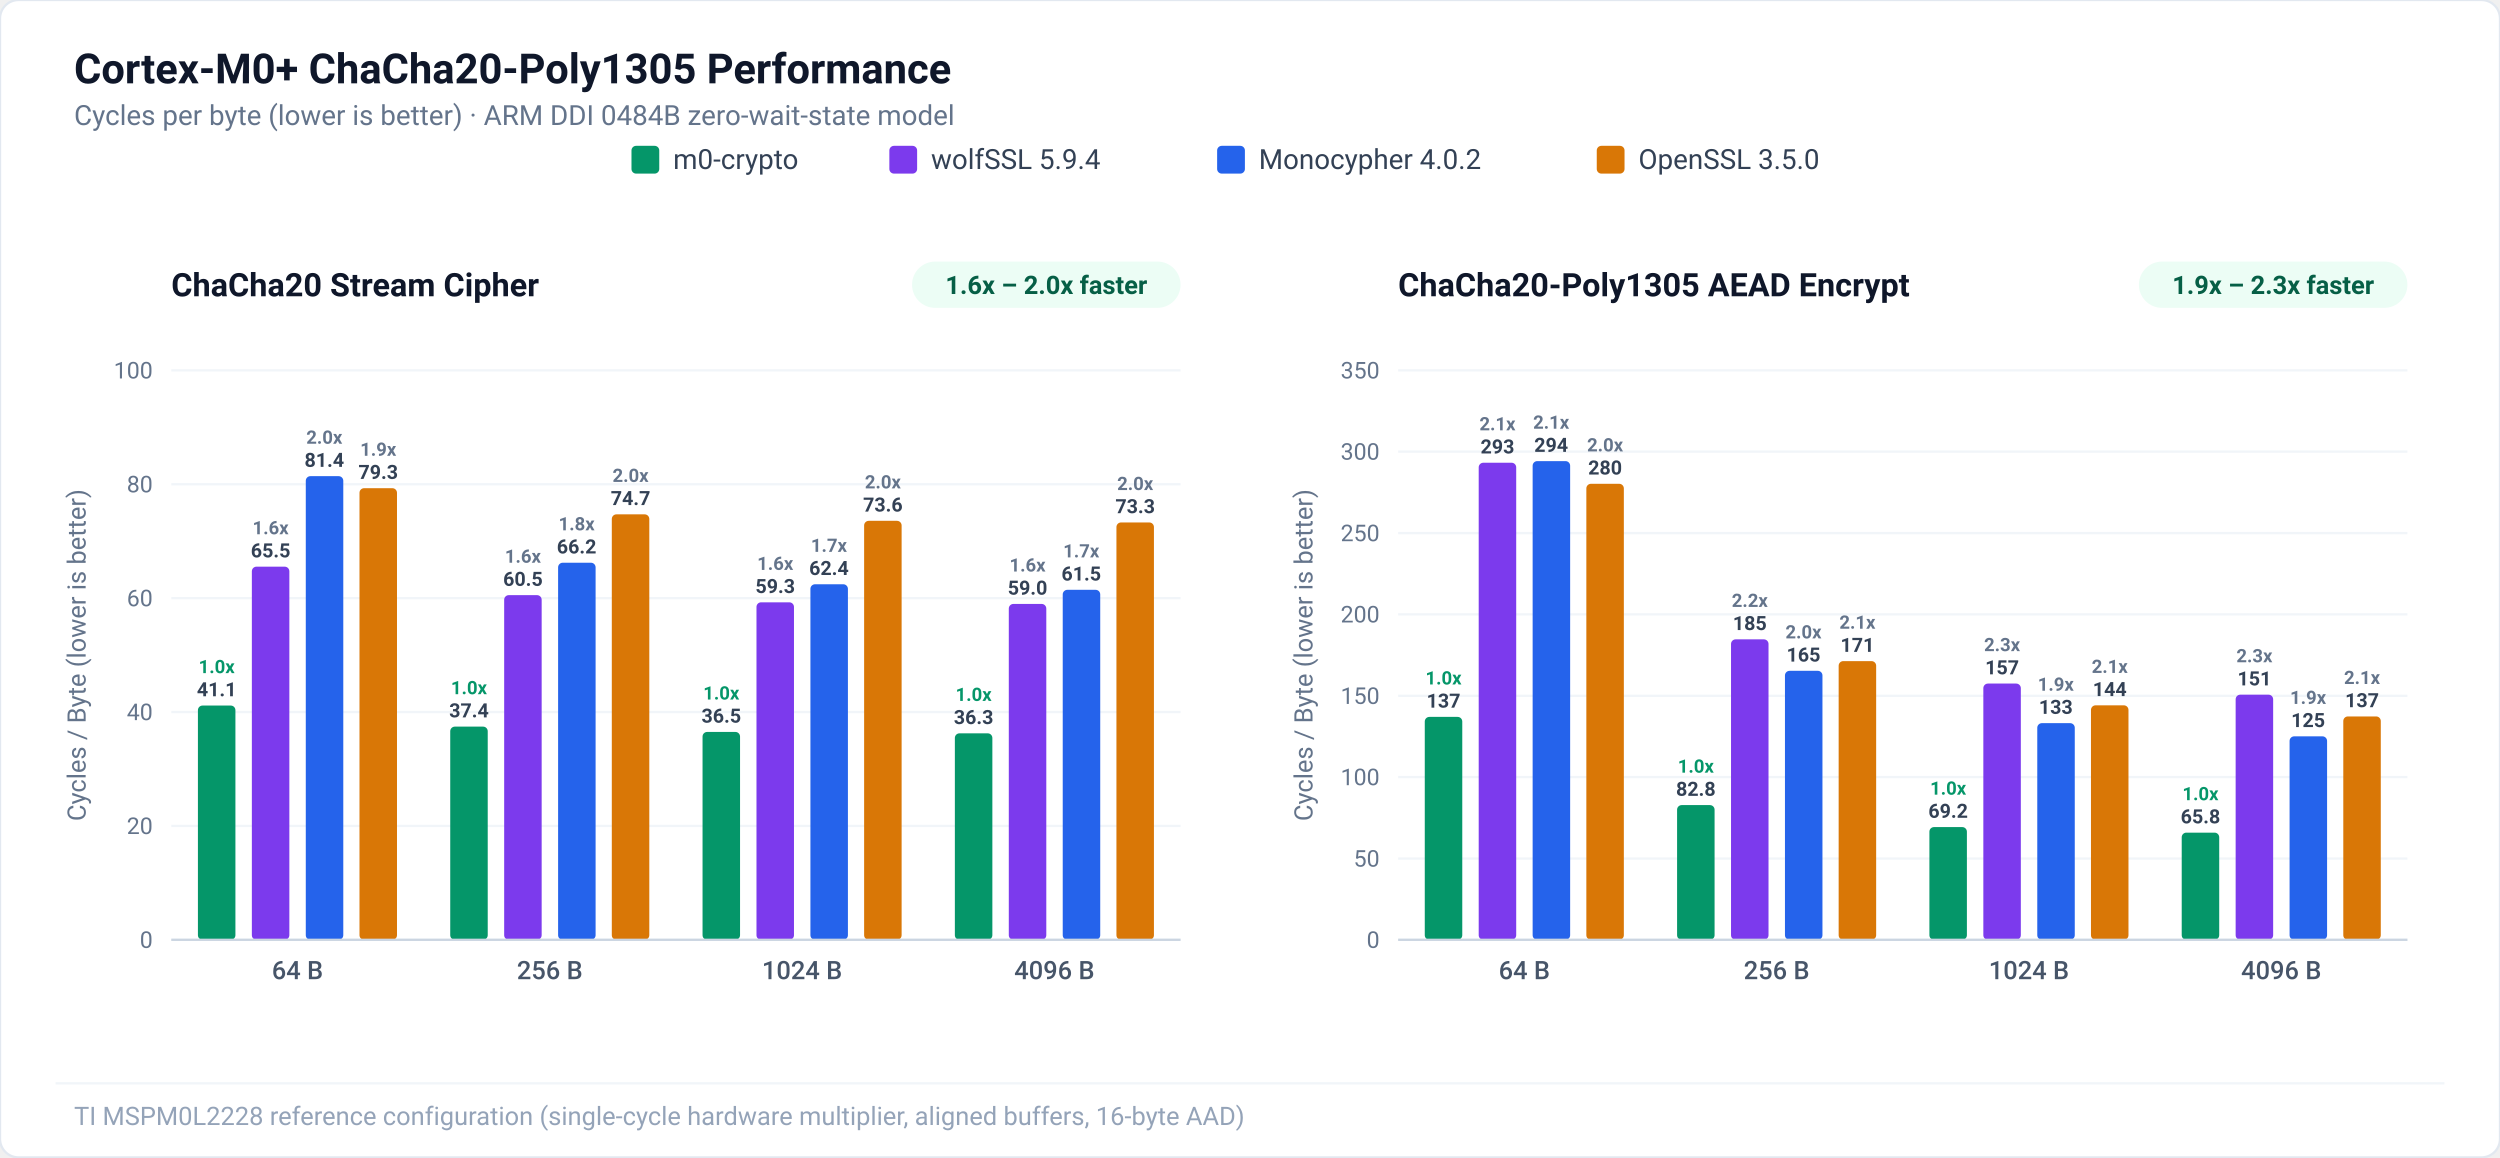
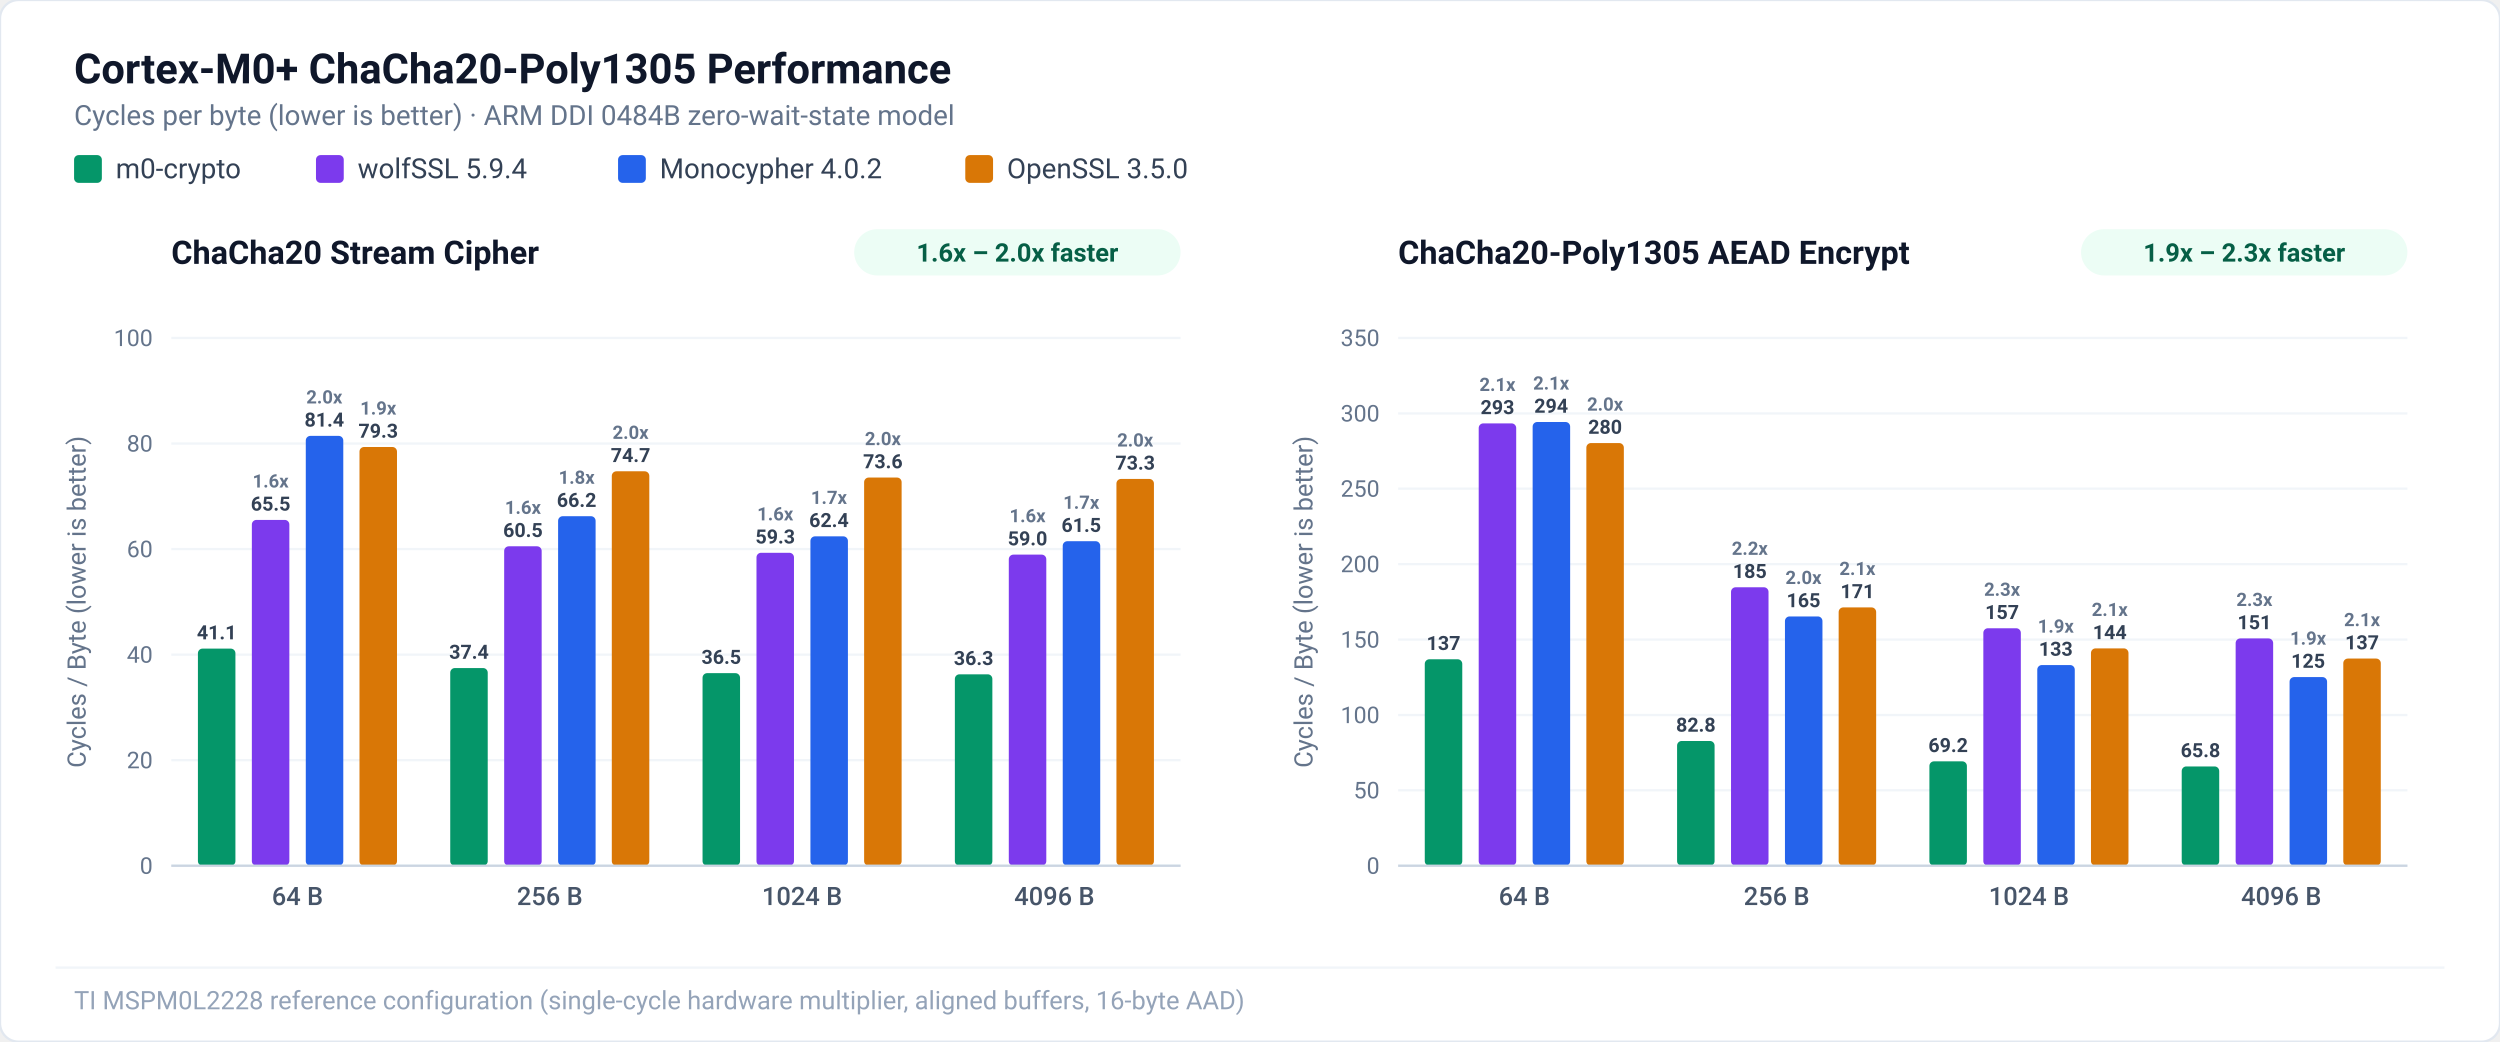
- <svg xmlns="http://www.w3.org/2000/svg" viewBox="0 0 1080 500" width="1080" height="500">
+ <svg xmlns="http://www.w3.org/2000/svg" viewBox="0 0 1080 450" width="1080" height="450">
  <style>
    text { font-family: -apple-system, BlinkMacSystemFont, "Segoe UI", Roboto, Helvetica, Arial, sans-serif; }
  </style>
  <rect width="100%" height="100%" fill="#ffffff" rx="8" stroke="#e2e8f0" stroke-width="1" />
  <text x="32" y="36" font-size="18" font-weight="700" fill="#0f172a">Cortex-M0+ ChaCha20-Poly1305 Performance</text>
  <text x="32" y="54" font-size="12" fill="#64748b">Cycles per byte (lower is better) · ARM DDI 0484B zero-wait-state model</text>
  <g>
-     <rect x="272.8" y="63.0" width="12" height="12" rx="2" fill="#059669" />
-     <text x="290.8" y="73.0" font-size="12" fill="#334155">m0-crypto</text>
-     <rect x="384.2" y="63.0" width="12" height="12" rx="2" fill="#7c3aed" />
-     <text x="402.2" y="73.0" font-size="12" fill="#334155">wolfSSL 5.9.4</text>
-     <rect x="525.8" y="63.0" width="12" height="12" rx="2" fill="#2563eb" />
-     <text x="543.8" y="73.0" font-size="12" fill="#334155">Monocypher 4.0.2</text>
-     <rect x="689.8" y="63.0" width="12" height="12" rx="2" fill="#d97706" />
-     <text x="707.8" y="73.0" font-size="12" fill="#334155">OpenSSL 3.5.0</text>
+     <rect x="32.0" y="67" width="12" height="12" rx="2" fill="#059669" />
+     <text x="50.0" y="77" font-size="12" fill="#334155">m0-crypto</text>
+     <rect x="136.5" y="67" width="12" height="12" rx="2" fill="#7c3aed" />
+     <text x="154.5" y="77" font-size="12" fill="#334155">wolfSSL 5.9.4</text>
+     <rect x="267.0" y="67" width="12" height="12" rx="2" fill="#2563eb" />
+     <text x="285.0" y="77" font-size="12" fill="#334155">Monocypher 4.0.2</text>
+     <rect x="417.0" y="67" width="12" height="12" rx="2" fill="#d97706" />
+     <text x="435.0" y="77" font-size="12" fill="#334155">OpenSSL 3.5.0</text>
  </g>
  <g>
-     <text x="74.0" y="128.0" font-size="14" font-weight="600" fill="#0f172a">ChaCha20 Stream Cipher</text>
-     <rect x="394.0" y="113.0" width="116" height="20" rx="10" fill="#ecfdf5" />
-     <text x="452.0" y="127.0" text-anchor="middle" font-size="11" font-weight="600" fill="#065f46">1.6x – 2.0x faster</text>
-     <line x1="74.0" y1="406.0" x2="510.0" y2="406.0" stroke="#f1f5f9" stroke-width="1" />
-     <text x="66.0" y="409.5" text-anchor="end" font-size="10" font-family="monospace" fill="#64748b">0</text>
-     <line x1="74.0" y1="356.8" x2="510.0" y2="356.8" stroke="#f1f5f9" stroke-width="1" />
-     <text x="66.0" y="360.3" text-anchor="end" font-size="10" font-family="monospace" fill="#64748b">20</text>
-     <line x1="74.0" y1="307.6" x2="510.0" y2="307.6" stroke="#f1f5f9" stroke-width="1" />
-     <text x="66.0" y="311.1" text-anchor="end" font-size="10" font-family="monospace" fill="#64748b">40</text>
-     <line x1="74.0" y1="258.4" x2="510.0" y2="258.4" stroke="#f1f5f9" stroke-width="1" />
-     <text x="66.0" y="261.9" text-anchor="end" font-size="10" font-family="monospace" fill="#64748b">60</text>
-     <line x1="74.0" y1="209.2" x2="510.0" y2="209.2" stroke="#f1f5f9" stroke-width="1" />
-     <text x="66.0" y="212.7" text-anchor="end" font-size="10" font-family="monospace" fill="#64748b">80</text>
-     <line x1="74.0" y1="160.0" x2="510.0" y2="160.0" stroke="#f1f5f9" stroke-width="1" />
-     <text x="66.0" y="163.5" text-anchor="end" font-size="10" font-family="monospace" fill="#64748b">100</text>
-     <text transform="rotate(-90)" x="-283.0" y="37.0" text-anchor="middle" font-size="11" fill="#64748b">Cycles / Byte (lower is better)</text>
-     <rect x="85.5" y="304.8" width="16.2" height="101.2" fill="#059669" rx="2" />
-     <text x="93.6" y="300.8" text-anchor="middle" font-size="8.5" font-family="monospace" font-weight="600" fill="#334155">41.1</text>
-     <text x="93.6" y="290.8" text-anchor="middle" font-size="8" font-family="monospace" font-weight="700" fill="#059669">1.0x</text>
-     <rect x="108.8" y="244.8" width="16.2" height="161.2" fill="#7c3aed" rx="2" />
-     <text x="116.9" y="240.8" text-anchor="middle" font-size="8.5" font-family="monospace" font-weight="600" fill="#334155">65.5</text>
-     <text x="116.9" y="230.8" text-anchor="middle" font-size="8" font-family="monospace" font-weight="700" fill="#64748b">1.6x</text>
-     <rect x="132.1" y="205.7" width="16.2" height="200.3" fill="#2563eb" rx="2" />
-     <text x="140.1" y="201.7" text-anchor="middle" font-size="8.5" font-family="monospace" font-weight="600" fill="#334155">81.4</text>
-     <text x="140.1" y="191.7" text-anchor="middle" font-size="8" font-family="monospace" font-weight="700" fill="#64748b">2.0x</text>
-     <rect x="155.3" y="210.9" width="16.2" height="195.1" fill="#d97706" rx="2" />
-     <text x="163.4" y="206.9" text-anchor="middle" font-size="8.5" font-family="monospace" font-weight="600" fill="#334155">79.3</text>
-     <text x="163.4" y="196.9" text-anchor="middle" font-size="8" font-family="monospace" font-weight="700" fill="#64748b">1.9x</text>
-     <text x="128.5" y="423.0" text-anchor="middle" font-size="11" font-weight="500" fill="#475569">64 B</text>
-     <rect x="194.5" y="313.9" width="16.2" height="92.1" fill="#059669" rx="2" />
-     <text x="202.6" y="309.9" text-anchor="middle" font-size="8.5" font-family="monospace" font-weight="600" fill="#334155">37.4</text>
-     <text x="202.6" y="299.9" text-anchor="middle" font-size="8" font-family="monospace" font-weight="700" fill="#059669">1.0x</text>
-     <rect x="217.8" y="257.1" width="16.2" height="148.9" fill="#7c3aed" rx="2" />
-     <text x="225.9" y="253.1" text-anchor="middle" font-size="8.5" font-family="monospace" font-weight="600" fill="#334155">60.5</text>
-     <text x="225.9" y="243.1" text-anchor="middle" font-size="8" font-family="monospace" font-weight="700" fill="#64748b">1.6x</text>
-     <rect x="241.1" y="243.1" width="16.2" height="162.9" fill="#2563eb" rx="2" />
-     <text x="249.1" y="239.1" text-anchor="middle" font-size="8.5" font-family="monospace" font-weight="600" fill="#334155">66.2</text>
-     <text x="249.1" y="229.1" text-anchor="middle" font-size="8" font-family="monospace" font-weight="700" fill="#64748b">1.8x</text>
-     <rect x="264.3" y="222.2" width="16.2" height="183.8" fill="#d97706" rx="2" />
-     <text x="272.4" y="218.2" text-anchor="middle" font-size="8.5" font-family="monospace" font-weight="600" fill="#334155">74.7</text>
-     <text x="272.4" y="208.2" text-anchor="middle" font-size="8" font-family="monospace" font-weight="700" fill="#64748b">2.0x</text>
-     <text x="237.5" y="423.0" text-anchor="middle" font-size="11" font-weight="500" fill="#475569">256 B</text>
-     <rect x="303.5" y="316.2" width="16.2" height="89.8" fill="#059669" rx="2" />
-     <text x="311.6" y="312.2" text-anchor="middle" font-size="8.5" font-family="monospace" font-weight="600" fill="#334155">36.5</text>
-     <text x="311.6" y="302.2" text-anchor="middle" font-size="8" font-family="monospace" font-weight="700" fill="#059669">1.0x</text>
-     <rect x="326.8" y="260.2" width="16.2" height="145.8" fill="#7c3aed" rx="2" />
-     <text x="334.9" y="256.2" text-anchor="middle" font-size="8.5" font-family="monospace" font-weight="600" fill="#334155">59.3</text>
-     <text x="334.9" y="246.2" text-anchor="middle" font-size="8" font-family="monospace" font-weight="700" fill="#64748b">1.6x</text>
-     <rect x="350.1" y="252.4" width="16.2" height="153.6" fill="#2563eb" rx="2" />
-     <text x="358.1" y="248.4" text-anchor="middle" font-size="8.5" font-family="monospace" font-weight="600" fill="#334155">62.4</text>
-     <text x="358.1" y="238.4" text-anchor="middle" font-size="8" font-family="monospace" font-weight="700" fill="#64748b">1.7x</text>
-     <rect x="373.3" y="225.0" width="16.2" height="181.0" fill="#d97706" rx="2" />
-     <text x="381.4" y="221.0" text-anchor="middle" font-size="8.5" font-family="monospace" font-weight="600" fill="#334155">73.6</text>
-     <text x="381.4" y="211.0" text-anchor="middle" font-size="8" font-family="monospace" font-weight="700" fill="#64748b">2.0x</text>
-     <text x="346.5" y="423.0" text-anchor="middle" font-size="11" font-weight="500" fill="#475569">1024 B</text>
-     <rect x="412.5" y="316.8" width="16.2" height="89.2" fill="#059669" rx="2" />
-     <text x="420.6" y="312.8" text-anchor="middle" font-size="8.5" font-family="monospace" font-weight="600" fill="#334155">36.3</text>
-     <text x="420.6" y="302.8" text-anchor="middle" font-size="8" font-family="monospace" font-weight="700" fill="#059669">1.0x</text>
-     <rect x="435.8" y="260.9" width="16.2" height="145.1" fill="#7c3aed" rx="2" />
-     <text x="443.9" y="256.9" text-anchor="middle" font-size="8.5" font-family="monospace" font-weight="600" fill="#334155">59.0</text>
-     <text x="443.9" y="246.9" text-anchor="middle" font-size="8" font-family="monospace" font-weight="700" fill="#64748b">1.6x</text>
-     <rect x="459.1" y="254.8" width="16.2" height="151.2" fill="#2563eb" rx="2" />
-     <text x="467.1" y="250.8" text-anchor="middle" font-size="8.5" font-family="monospace" font-weight="600" fill="#334155">61.5</text>
-     <text x="467.1" y="240.8" text-anchor="middle" font-size="8" font-family="monospace" font-weight="700" fill="#64748b">1.7x</text>
-     <rect x="482.3" y="225.7" width="16.2" height="180.3" fill="#d97706" rx="2" />
-     <text x="490.4" y="221.7" text-anchor="middle" font-size="8.5" font-family="monospace" font-weight="600" fill="#334155">73.3</text>
-     <text x="490.4" y="211.7" text-anchor="middle" font-size="8" font-family="monospace" font-weight="700" fill="#64748b">2.0x</text>
-     <text x="455.5" y="423.0" text-anchor="middle" font-size="11" font-weight="500" fill="#475569">4096 B</text>
-     <line x1="74.0" y1="406.0" x2="510.0" y2="406.0" stroke="#cbd5e1" stroke-width="1" />
+     <text x="74.0" y="114.0" font-size="14" font-weight="600" fill="#0f172a">ChaCha20 Stream Cipher</text>
+     <rect x="369.0" y="99.0" width="141.0" height="20" rx="10" fill="#ecfdf5" />
+     <text x="439.5" y="113.0" text-anchor="middle" font-size="11" font-weight="600" fill="#065f46">1.6x – 2.0x faster</text>
+     <line x1="74.0" y1="374.0" x2="510.0" y2="374.0" stroke="#f1f5f9" stroke-width="1" />
+     <text x="66.0" y="377.5" text-anchor="end" font-size="10" font-family="monospace" fill="#64748b">0</text>
+     <line x1="74.0" y1="328.4" x2="510.0" y2="328.4" stroke="#f1f5f9" stroke-width="1" />
+     <text x="66.0" y="331.9" text-anchor="end" font-size="10" font-family="monospace" fill="#64748b">20</text>
+     <line x1="74.0" y1="282.8" x2="510.0" y2="282.8" stroke="#f1f5f9" stroke-width="1" />
+     <text x="66.0" y="286.3" text-anchor="end" font-size="10" font-family="monospace" fill="#64748b">40</text>
+     <line x1="74.0" y1="237.2" x2="510.0" y2="237.2" stroke="#f1f5f9" stroke-width="1" />
+     <text x="66.0" y="240.7" text-anchor="end" font-size="10" font-family="monospace" fill="#64748b">60</text>
+     <line x1="74.0" y1="191.6" x2="510.0" y2="191.6" stroke="#f1f5f9" stroke-width="1" />
+     <text x="66.0" y="195.1" text-anchor="end" font-size="10" font-family="monospace" fill="#64748b">80</text>
+     <line x1="74.0" y1="146.0" x2="510.0" y2="146.0" stroke="#f1f5f9" stroke-width="1" />
+     <text x="66.0" y="149.5" text-anchor="end" font-size="10" font-family="monospace" fill="#64748b">100</text>
+     <text transform="rotate(-90)" x="-260.0" y="37.0" text-anchor="middle" font-size="11" fill="#64748b">Cycles / Byte (lower is better)</text>
+     <rect x="85.5" y="280.2" width="16.2" height="93.8" fill="#059669" rx="2" />
+     <text x="93.6" y="276.2" text-anchor="middle" font-size="8.5" font-family="monospace" font-weight="600" fill="#334155">41.1</text>
+     <rect x="108.8" y="224.6" width="16.2" height="149.4" fill="#7c3aed" rx="2" />
+     <text x="116.9" y="220.6" text-anchor="middle" font-size="8.5" font-family="monospace" font-weight="600" fill="#334155">65.5</text>
+     <text x="116.9" y="210.6" text-anchor="middle" font-size="8" font-family="monospace" font-weight="700" fill="#64748b">1.6x</text>
+     <rect x="132.1" y="188.3" width="16.2" height="185.7" fill="#2563eb" rx="2" />
+     <text x="140.1" y="184.3" text-anchor="middle" font-size="8.5" font-family="monospace" font-weight="600" fill="#334155">81.4</text>
+     <text x="140.1" y="174.3" text-anchor="middle" font-size="8" font-family="monospace" font-weight="700" fill="#64748b">2.0x</text>
+     <rect x="155.3" y="193.1" width="16.2" height="180.9" fill="#d97706" rx="2" />
+     <text x="163.4" y="189.1" text-anchor="middle" font-size="8.5" font-family="monospace" font-weight="600" fill="#334155">79.3</text>
+     <text x="163.4" y="179.1" text-anchor="middle" font-size="8" font-family="monospace" font-weight="700" fill="#64748b">1.9x</text>
+     <text x="128.5" y="391.0" text-anchor="middle" font-size="11" font-weight="500" fill="#475569">64 B</text>
+     <rect x="194.5" y="288.6" width="16.2" height="85.4" fill="#059669" rx="2" />
+     <text x="202.6" y="284.6" text-anchor="middle" font-size="8.5" font-family="monospace" font-weight="600" fill="#334155">37.4</text>
+     <rect x="217.8" y="236.0" width="16.2" height="138.0" fill="#7c3aed" rx="2" />
+     <text x="225.9" y="232.0" text-anchor="middle" font-size="8.5" font-family="monospace" font-weight="600" fill="#334155">60.5</text>
+     <text x="225.9" y="222.0" text-anchor="middle" font-size="8" font-family="monospace" font-weight="700" fill="#64748b">1.6x</text>
+     <rect x="241.1" y="223.0" width="16.2" height="151.0" fill="#2563eb" rx="2" />
+     <text x="249.1" y="219.0" text-anchor="middle" font-size="8.5" font-family="monospace" font-weight="600" fill="#334155">66.2</text>
+     <text x="249.1" y="209.0" text-anchor="middle" font-size="8" font-family="monospace" font-weight="700" fill="#64748b">1.8x</text>
+     <rect x="264.3" y="203.6" width="16.2" height="170.4" fill="#d97706" rx="2" />
+     <text x="272.4" y="199.6" text-anchor="middle" font-size="8.5" font-family="monospace" font-weight="600" fill="#334155">74.7</text>
+     <text x="272.4" y="189.6" text-anchor="middle" font-size="8" font-family="monospace" font-weight="700" fill="#64748b">2.0x</text>
+     <text x="237.5" y="391.0" text-anchor="middle" font-size="11" font-weight="500" fill="#475569">256 B</text>
+     <rect x="303.5" y="290.8" width="16.2" height="83.2" fill="#059669" rx="2" />
+     <text x="311.6" y="286.8" text-anchor="middle" font-size="8.5" font-family="monospace" font-weight="600" fill="#334155">36.5</text>
+     <rect x="326.8" y="238.8" width="16.2" height="135.2" fill="#7c3aed" rx="2" />
+     <text x="334.9" y="234.8" text-anchor="middle" font-size="8.5" font-family="monospace" font-weight="600" fill="#334155">59.3</text>
+     <text x="334.9" y="224.8" text-anchor="middle" font-size="8" font-family="monospace" font-weight="700" fill="#64748b">1.6x</text>
+     <rect x="350.1" y="231.7" width="16.2" height="142.3" fill="#2563eb" rx="2" />
+     <text x="358.1" y="227.7" text-anchor="middle" font-size="8.5" font-family="monospace" font-weight="600" fill="#334155">62.4</text>
+     <text x="358.1" y="217.7" text-anchor="middle" font-size="8" font-family="monospace" font-weight="700" fill="#64748b">1.7x</text>
+     <rect x="373.3" y="206.3" width="16.2" height="167.7" fill="#d97706" rx="2" />
+     <text x="381.4" y="202.3" text-anchor="middle" font-size="8.5" font-family="monospace" font-weight="600" fill="#334155">73.6</text>
+     <text x="381.4" y="192.3" text-anchor="middle" font-size="8" font-family="monospace" font-weight="700" fill="#64748b">2.0x</text>
+     <text x="346.5" y="391.0" text-anchor="middle" font-size="11" font-weight="500" fill="#475569">1024 B</text>
+     <rect x="412.5" y="291.3" width="16.2" height="82.7" fill="#059669" rx="2" />
+     <text x="420.6" y="287.3" text-anchor="middle" font-size="8.5" font-family="monospace" font-weight="600" fill="#334155">36.3</text>
+     <rect x="435.8" y="239.6" width="16.2" height="134.4" fill="#7c3aed" rx="2" />
+     <text x="443.9" y="235.6" text-anchor="middle" font-size="8.5" font-family="monospace" font-weight="600" fill="#334155">59.0</text>
+     <text x="443.9" y="225.6" text-anchor="middle" font-size="8" font-family="monospace" font-weight="700" fill="#64748b">1.6x</text>
+     <rect x="459.1" y="233.8" width="16.2" height="140.2" fill="#2563eb" rx="2" />
+     <text x="467.1" y="229.8" text-anchor="middle" font-size="8.5" font-family="monospace" font-weight="600" fill="#334155">61.5</text>
+     <text x="467.1" y="219.8" text-anchor="middle" font-size="8" font-family="monospace" font-weight="700" fill="#64748b">1.7x</text>
+     <rect x="482.3" y="206.9" width="16.2" height="167.1" fill="#d97706" rx="2" />
+     <text x="490.4" y="202.9" text-anchor="middle" font-size="8.5" font-family="monospace" font-weight="600" fill="#334155">73.3</text>
+     <text x="490.4" y="192.9" text-anchor="middle" font-size="8" font-family="monospace" font-weight="700" fill="#64748b">2.0x</text>
+     <text x="455.5" y="391.0" text-anchor="middle" font-size="11" font-weight="500" fill="#475569">4096 B</text>
+     <line x1="74.0" y1="374.0" x2="510.0" y2="374.0" stroke="#cbd5e1" stroke-width="1" />
  </g>
  <g>
-     <text x="604.0" y="128.0" font-size="14" font-weight="600" fill="#0f172a">ChaCha20-Poly1305 AEAD Encrypt</text>
-     <rect x="924.0" y="113.0" width="116" height="20" rx="10" fill="#ecfdf5" />
-     <text x="982.0" y="127.0" text-anchor="middle" font-size="11" font-weight="600" fill="#065f46">1.9x – 2.3x faster</text>
-     <line x1="604.0" y1="406.0" x2="1040.0" y2="406.0" stroke="#f1f5f9" stroke-width="1" />
-     <text x="596.0" y="409.5" text-anchor="end" font-size="10" font-family="monospace" fill="#64748b">0</text>
-     <line x1="604.0" y1="370.9" x2="1040.0" y2="370.9" stroke="#f1f5f9" stroke-width="1" />
-     <text x="596.0" y="374.4" text-anchor="end" font-size="10" font-family="monospace" fill="#64748b">50</text>
-     <line x1="604.0" y1="335.7" x2="1040.0" y2="335.7" stroke="#f1f5f9" stroke-width="1" />
-     <text x="596.0" y="339.2" text-anchor="end" font-size="10" font-family="monospace" fill="#64748b">100</text>
-     <line x1="604.0" y1="300.6" x2="1040.0" y2="300.6" stroke="#f1f5f9" stroke-width="1" />
-     <text x="596.0" y="304.1" text-anchor="end" font-size="10" font-family="monospace" fill="#64748b">150</text>
-     <line x1="604.0" y1="265.4" x2="1040.0" y2="265.4" stroke="#f1f5f9" stroke-width="1" />
-     <text x="596.0" y="268.9" text-anchor="end" font-size="10" font-family="monospace" fill="#64748b">200</text>
-     <line x1="604.0" y1="230.3" x2="1040.0" y2="230.3" stroke="#f1f5f9" stroke-width="1" />
-     <text x="596.0" y="233.8" text-anchor="end" font-size="10" font-family="monospace" fill="#64748b">250</text>
-     <line x1="604.0" y1="195.1" x2="1040.0" y2="195.1" stroke="#f1f5f9" stroke-width="1" />
-     <text x="596.0" y="198.6" text-anchor="end" font-size="10" font-family="monospace" fill="#64748b">300</text>
-     <line x1="604.0" y1="160.0" x2="1040.0" y2="160.0" stroke="#f1f5f9" stroke-width="1" />
-     <text x="596.0" y="163.5" text-anchor="end" font-size="10" font-family="monospace" fill="#64748b">350</text>
-     <text transform="rotate(-90)" x="-283.0" y="567.0" text-anchor="middle" font-size="11" fill="#64748b">Cycles / Byte (lower is better)</text>
-     <rect x="615.5" y="309.7" width="16.2" height="96.3" fill="#059669" rx="2" />
-     <text x="623.6" y="305.7" text-anchor="middle" font-size="8.5" font-family="monospace" font-weight="600" fill="#334155">137</text>
-     <text x="623.6" y="295.7" text-anchor="middle" font-size="8" font-family="monospace" font-weight="700" fill="#059669">1.0x</text>
-     <rect x="638.8" y="199.9" width="16.2" height="206.1" fill="#7c3aed" rx="2" />
-     <text x="646.9" y="195.9" text-anchor="middle" font-size="8.5" font-family="monospace" font-weight="600" fill="#334155">293</text>
-     <text x="646.9" y="185.9" text-anchor="middle" font-size="8" font-family="monospace" font-weight="700" fill="#64748b">2.1x</text>
-     <rect x="662.1" y="199.2" width="16.2" height="206.8" fill="#2563eb" rx="2" />
-     <text x="670.1" y="195.2" text-anchor="middle" font-size="8.5" font-family="monospace" font-weight="600" fill="#334155">294</text>
-     <text x="670.1" y="185.2" text-anchor="middle" font-size="8" font-family="monospace" font-weight="700" fill="#64748b">2.1x</text>
-     <rect x="685.3" y="209.0" width="16.2" height="197.0" fill="#d97706" rx="2" />
-     <text x="693.4" y="205.0" text-anchor="middle" font-size="8.5" font-family="monospace" font-weight="600" fill="#334155">280</text>
-     <text x="693.4" y="195.0" text-anchor="middle" font-size="8" font-family="monospace" font-weight="700" fill="#64748b">2.0x</text>
-     <text x="658.5" y="423.0" text-anchor="middle" font-size="11" font-weight="500" fill="#475569">64 B</text>
-     <rect x="724.5" y="347.8" width="16.2" height="58.2" fill="#059669" rx="2" />
-     <text x="732.6" y="343.8" text-anchor="middle" font-size="8.5" font-family="monospace" font-weight="600" fill="#334155">82.8</text>
-     <text x="732.6" y="333.8" text-anchor="middle" font-size="8" font-family="monospace" font-weight="700" fill="#059669">1.0x</text>
-     <rect x="747.8" y="276.2" width="16.2" height="129.8" fill="#7c3aed" rx="2" />
-     <text x="755.9" y="272.2" text-anchor="middle" font-size="8.5" font-family="monospace" font-weight="600" fill="#334155">185</text>
-     <text x="755.9" y="262.2" text-anchor="middle" font-size="8" font-family="monospace" font-weight="700" fill="#64748b">2.2x</text>
-     <rect x="771.1" y="289.8" width="16.2" height="116.2" fill="#2563eb" rx="2" />
-     <text x="779.1" y="285.8" text-anchor="middle" font-size="8.5" font-family="monospace" font-weight="600" fill="#334155">165</text>
-     <text x="779.1" y="275.8" text-anchor="middle" font-size="8" font-family="monospace" font-weight="700" fill="#64748b">2.0x</text>
-     <rect x="794.3" y="285.6" width="16.2" height="120.4" fill="#d97706" rx="2" />
-     <text x="802.4" y="281.6" text-anchor="middle" font-size="8.5" font-family="monospace" font-weight="600" fill="#334155">171</text>
-     <text x="802.4" y="271.6" text-anchor="middle" font-size="8" font-family="monospace" font-weight="700" fill="#64748b">2.1x</text>
-     <text x="767.5" y="423.0" text-anchor="middle" font-size="11" font-weight="500" fill="#475569">256 B</text>
-     <rect x="833.5" y="357.3" width="16.2" height="48.7" fill="#059669" rx="2" />
-     <text x="841.6" y="353.3" text-anchor="middle" font-size="8.5" font-family="monospace" font-weight="600" fill="#334155">69.2</text>
-     <text x="841.6" y="343.3" text-anchor="middle" font-size="8" font-family="monospace" font-weight="700" fill="#059669">1.0x</text>
-     <rect x="856.8" y="295.3" width="16.2" height="110.7" fill="#7c3aed" rx="2" />
-     <text x="864.9" y="291.3" text-anchor="middle" font-size="8.5" font-family="monospace" font-weight="600" fill="#334155">157</text>
-     <text x="864.9" y="281.3" text-anchor="middle" font-size="8" font-family="monospace" font-weight="700" fill="#64748b">2.3x</text>
-     <rect x="880.1" y="312.4" width="16.2" height="93.6" fill="#2563eb" rx="2" />
-     <text x="888.1" y="308.4" text-anchor="middle" font-size="8.5" font-family="monospace" font-weight="600" fill="#334155">133</text>
-     <text x="888.1" y="298.4" text-anchor="middle" font-size="8" font-family="monospace" font-weight="700" fill="#64748b">1.9x</text>
-     <rect x="903.3" y="304.7" width="16.2" height="101.3" fill="#d97706" rx="2" />
-     <text x="911.4" y="300.7" text-anchor="middle" font-size="8.5" font-family="monospace" font-weight="600" fill="#334155">144</text>
-     <text x="911.4" y="290.7" text-anchor="middle" font-size="8" font-family="monospace" font-weight="700" fill="#64748b">2.1x</text>
-     <text x="876.5" y="423.0" text-anchor="middle" font-size="11" font-weight="500" fill="#475569">1024 B</text>
-     <rect x="942.5" y="359.7" width="16.2" height="46.3" fill="#059669" rx="2" />
-     <text x="950.6" y="355.7" text-anchor="middle" font-size="8.5" font-family="monospace" font-weight="600" fill="#334155">65.8</text>
-     <text x="950.6" y="345.7" text-anchor="middle" font-size="8" font-family="monospace" font-weight="700" fill="#059669">1.0x</text>
-     <rect x="965.8" y="300.1" width="16.2" height="105.9" fill="#7c3aed" rx="2" />
-     <text x="973.9" y="296.1" text-anchor="middle" font-size="8.5" font-family="monospace" font-weight="600" fill="#334155">151</text>
-     <text x="973.9" y="286.1" text-anchor="middle" font-size="8" font-family="monospace" font-weight="700" fill="#64748b">2.3x</text>
-     <rect x="989.1" y="318.1" width="16.2" height="87.9" fill="#2563eb" rx="2" />
-     <text x="997.1" y="314.1" text-anchor="middle" font-size="8.5" font-family="monospace" font-weight="600" fill="#334155">125</text>
-     <text x="997.1" y="304.1" text-anchor="middle" font-size="8" font-family="monospace" font-weight="700" fill="#64748b">1.9x</text>
-     <rect x="1012.3" y="309.5" width="16.2" height="96.5" fill="#d97706" rx="2" />
-     <text x="1020.4" y="305.5" text-anchor="middle" font-size="8.5" font-family="monospace" font-weight="600" fill="#334155">137</text>
-     <text x="1020.4" y="295.5" text-anchor="middle" font-size="8" font-family="monospace" font-weight="700" fill="#64748b">2.1x</text>
-     <text x="985.5" y="423.0" text-anchor="middle" font-size="11" font-weight="500" fill="#475569">4096 B</text>
-     <line x1="604.0" y1="406.0" x2="1040.0" y2="406.0" stroke="#cbd5e1" stroke-width="1" />
+     <text x="604.0" y="114.0" font-size="14" font-weight="600" fill="#0f172a">ChaCha20-Poly1305 AEAD Encrypt</text>
+     <rect x="899.0" y="99.0" width="141.0" height="20" rx="10" fill="#ecfdf5" />
+     <text x="969.5" y="113.0" text-anchor="middle" font-size="11" font-weight="600" fill="#065f46">1.9x – 2.3x faster</text>
+     <line x1="604.0" y1="374.0" x2="1040.0" y2="374.0" stroke="#f1f5f9" stroke-width="1" />
+     <text x="596.0" y="377.5" text-anchor="end" font-size="10" font-family="monospace" fill="#64748b">0</text>
+     <line x1="604.0" y1="341.4" x2="1040.0" y2="341.4" stroke="#f1f5f9" stroke-width="1" />
+     <text x="596.0" y="344.9" text-anchor="end" font-size="10" font-family="monospace" fill="#64748b">50</text>
+     <line x1="604.0" y1="308.9" x2="1040.0" y2="308.9" stroke="#f1f5f9" stroke-width="1" />
+     <text x="596.0" y="312.4" text-anchor="end" font-size="10" font-family="monospace" fill="#64748b">100</text>
+     <line x1="604.0" y1="276.3" x2="1040.0" y2="276.3" stroke="#f1f5f9" stroke-width="1" />
+     <text x="596.0" y="279.8" text-anchor="end" font-size="10" font-family="monospace" fill="#64748b">150</text>
+     <line x1="604.0" y1="243.7" x2="1040.0" y2="243.7" stroke="#f1f5f9" stroke-width="1" />
+     <text x="596.0" y="247.2" text-anchor="end" font-size="10" font-family="monospace" fill="#64748b">200</text>
+     <line x1="604.0" y1="211.1" x2="1040.0" y2="211.1" stroke="#f1f5f9" stroke-width="1" />
+     <text x="596.0" y="214.6" text-anchor="end" font-size="10" font-family="monospace" fill="#64748b">250</text>
+     <line x1="604.0" y1="178.6" x2="1040.0" y2="178.6" stroke="#f1f5f9" stroke-width="1" />
+     <text x="596.0" y="182.1" text-anchor="end" font-size="10" font-family="monospace" fill="#64748b">300</text>
+     <line x1="604.0" y1="146.0" x2="1040.0" y2="146.0" stroke="#f1f5f9" stroke-width="1" />
+     <text x="596.0" y="149.5" text-anchor="end" font-size="10" font-family="monospace" fill="#64748b">350</text>
+     <text transform="rotate(-90)" x="-260.0" y="567.0" text-anchor="middle" font-size="11" fill="#64748b">Cycles / Byte (lower is better)</text>
+     <rect x="615.5" y="284.8" width="16.2" height="89.2" fill="#059669" rx="2" />
+     <text x="623.6" y="280.8" text-anchor="middle" font-size="8.5" font-family="monospace" font-weight="600" fill="#334155">137</text>
+     <rect x="638.8" y="182.9" width="16.2" height="191.1" fill="#7c3aed" rx="2" />
+     <text x="646.9" y="178.9" text-anchor="middle" font-size="8.5" font-family="monospace" font-weight="600" fill="#334155">293</text>
+     <text x="646.9" y="168.9" text-anchor="middle" font-size="8" font-family="monospace" font-weight="700" fill="#64748b">2.1x</text>
+     <rect x="662.1" y="182.3" width="16.2" height="191.7" fill="#2563eb" rx="2" />
+     <text x="670.1" y="178.3" text-anchor="middle" font-size="8.5" font-family="monospace" font-weight="600" fill="#334155">294</text>
+     <text x="670.1" y="168.3" text-anchor="middle" font-size="8" font-family="monospace" font-weight="700" fill="#64748b">2.1x</text>
+     <rect x="685.3" y="191.4" width="16.2" height="182.6" fill="#d97706" rx="2" />
+     <text x="693.4" y="187.4" text-anchor="middle" font-size="8.5" font-family="monospace" font-weight="600" fill="#334155">280</text>
+     <text x="693.4" y="177.4" text-anchor="middle" font-size="8" font-family="monospace" font-weight="700" fill="#64748b">2.0x</text>
+     <text x="658.5" y="391.0" text-anchor="middle" font-size="11" font-weight="500" fill="#475569">64 B</text>
+     <rect x="724.5" y="320.1" width="16.2" height="53.9" fill="#059669" rx="2" />
+     <text x="732.6" y="316.1" text-anchor="middle" font-size="8.5" font-family="monospace" font-weight="600" fill="#334155">82.8</text>
+     <rect x="747.8" y="253.7" width="16.2" height="120.3" fill="#7c3aed" rx="2" />
+     <text x="755.9" y="249.7" text-anchor="middle" font-size="8.5" font-family="monospace" font-weight="600" fill="#334155">185</text>
+     <text x="755.9" y="239.7" text-anchor="middle" font-size="8" font-family="monospace" font-weight="700" fill="#64748b">2.2x</text>
+     <rect x="771.1" y="266.3" width="16.2" height="107.7" fill="#2563eb" rx="2" />
+     <text x="779.1" y="262.3" text-anchor="middle" font-size="8.5" font-family="monospace" font-weight="600" fill="#334155">165</text>
+     <text x="779.1" y="252.3" text-anchor="middle" font-size="8" font-family="monospace" font-weight="700" fill="#64748b">2.0x</text>
+     <rect x="794.3" y="262.4" width="16.2" height="111.6" fill="#d97706" rx="2" />
+     <text x="802.4" y="258.4" text-anchor="middle" font-size="8.5" font-family="monospace" font-weight="600" fill="#334155">171</text>
+     <text x="802.4" y="248.4" text-anchor="middle" font-size="8" font-family="monospace" font-weight="700" fill="#64748b">2.1x</text>
+     <text x="767.5" y="391.0" text-anchor="middle" font-size="11" font-weight="500" fill="#475569">256 B</text>
+     <rect x="833.5" y="328.9" width="16.2" height="45.1" fill="#059669" rx="2" />
+     <text x="841.6" y="324.9" text-anchor="middle" font-size="8.5" font-family="monospace" font-weight="600" fill="#334155">69.2</text>
+     <rect x="856.8" y="271.4" width="16.2" height="102.6" fill="#7c3aed" rx="2" />
+     <text x="864.9" y="267.4" text-anchor="middle" font-size="8.5" font-family="monospace" font-weight="600" fill="#334155">157</text>
+     <text x="864.9" y="257.4" text-anchor="middle" font-size="8" font-family="monospace" font-weight="700" fill="#64748b">2.3x</text>
+     <rect x="880.1" y="287.3" width="16.2" height="86.7" fill="#2563eb" rx="2" />
+     <text x="888.1" y="283.3" text-anchor="middle" font-size="8.5" font-family="monospace" font-weight="600" fill="#334155">133</text>
+     <text x="888.1" y="273.3" text-anchor="middle" font-size="8" font-family="monospace" font-weight="700" fill="#64748b">1.9x</text>
+     <rect x="903.3" y="280.1" width="16.2" height="93.9" fill="#d97706" rx="2" />
+     <text x="911.4" y="276.1" text-anchor="middle" font-size="8.5" font-family="monospace" font-weight="600" fill="#334155">144</text>
+     <text x="911.4" y="266.1" text-anchor="middle" font-size="8" font-family="monospace" font-weight="700" fill="#64748b">2.1x</text>
+     <text x="876.5" y="391.0" text-anchor="middle" font-size="11" font-weight="500" fill="#475569">1024 B</text>
+     <rect x="942.5" y="331.1" width="16.2" height="42.9" fill="#059669" rx="2" />
+     <text x="950.6" y="327.1" text-anchor="middle" font-size="8.5" font-family="monospace" font-weight="600" fill="#334155">65.8</text>
+     <rect x="965.8" y="275.8" width="16.2" height="98.2" fill="#7c3aed" rx="2" />
+     <text x="973.9" y="271.8" text-anchor="middle" font-size="8.5" font-family="monospace" font-weight="600" fill="#334155">151</text>
+     <text x="973.9" y="261.8" text-anchor="middle" font-size="8" font-family="monospace" font-weight="700" fill="#64748b">2.3x</text>
+     <rect x="989.1" y="292.5" width="16.2" height="81.5" fill="#2563eb" rx="2" />
+     <text x="997.1" y="288.5" text-anchor="middle" font-size="8.5" font-family="monospace" font-weight="600" fill="#334155">125</text>
+     <text x="997.1" y="278.5" text-anchor="middle" font-size="8" font-family="monospace" font-weight="700" fill="#64748b">1.9x</text>
+     <rect x="1012.3" y="284.5" width="16.2" height="89.5" fill="#d97706" rx="2" />
+     <text x="1020.4" y="280.5" text-anchor="middle" font-size="8.5" font-family="monospace" font-weight="600" fill="#334155">137</text>
+     <text x="1020.4" y="270.5" text-anchor="middle" font-size="8" font-family="monospace" font-weight="700" fill="#64748b">2.1x</text>
+     <text x="985.5" y="391.0" text-anchor="middle" font-size="11" font-weight="500" fill="#475569">4096 B</text>
+     <line x1="604.0" y1="374.0" x2="1040.0" y2="374.0" stroke="#cbd5e1" stroke-width="1" />
  </g>
-   <line x1="24" y1="468.0" x2="1056.0" y2="468.0" stroke="#f1f5f9" stroke-width="1" />
-   <text x="32" y="486.0" font-size="11" fill="#94a3b8">TI MSPM0L2228 reference configuration (single-cycle hardware multiplier, aligned buffers, 16-byte AAD)</text>
+   <line x1="24" y1="418" x2="1056" y2="418" stroke="#f1f5f9" stroke-width="1" />
+   <text x="32" y="436" font-size="11" fill="#94a3b8">TI MSPM0L2228 reference configuration (single-cycle hardware multiplier, aligned buffers, 16-byte AAD)</text>
</svg>
